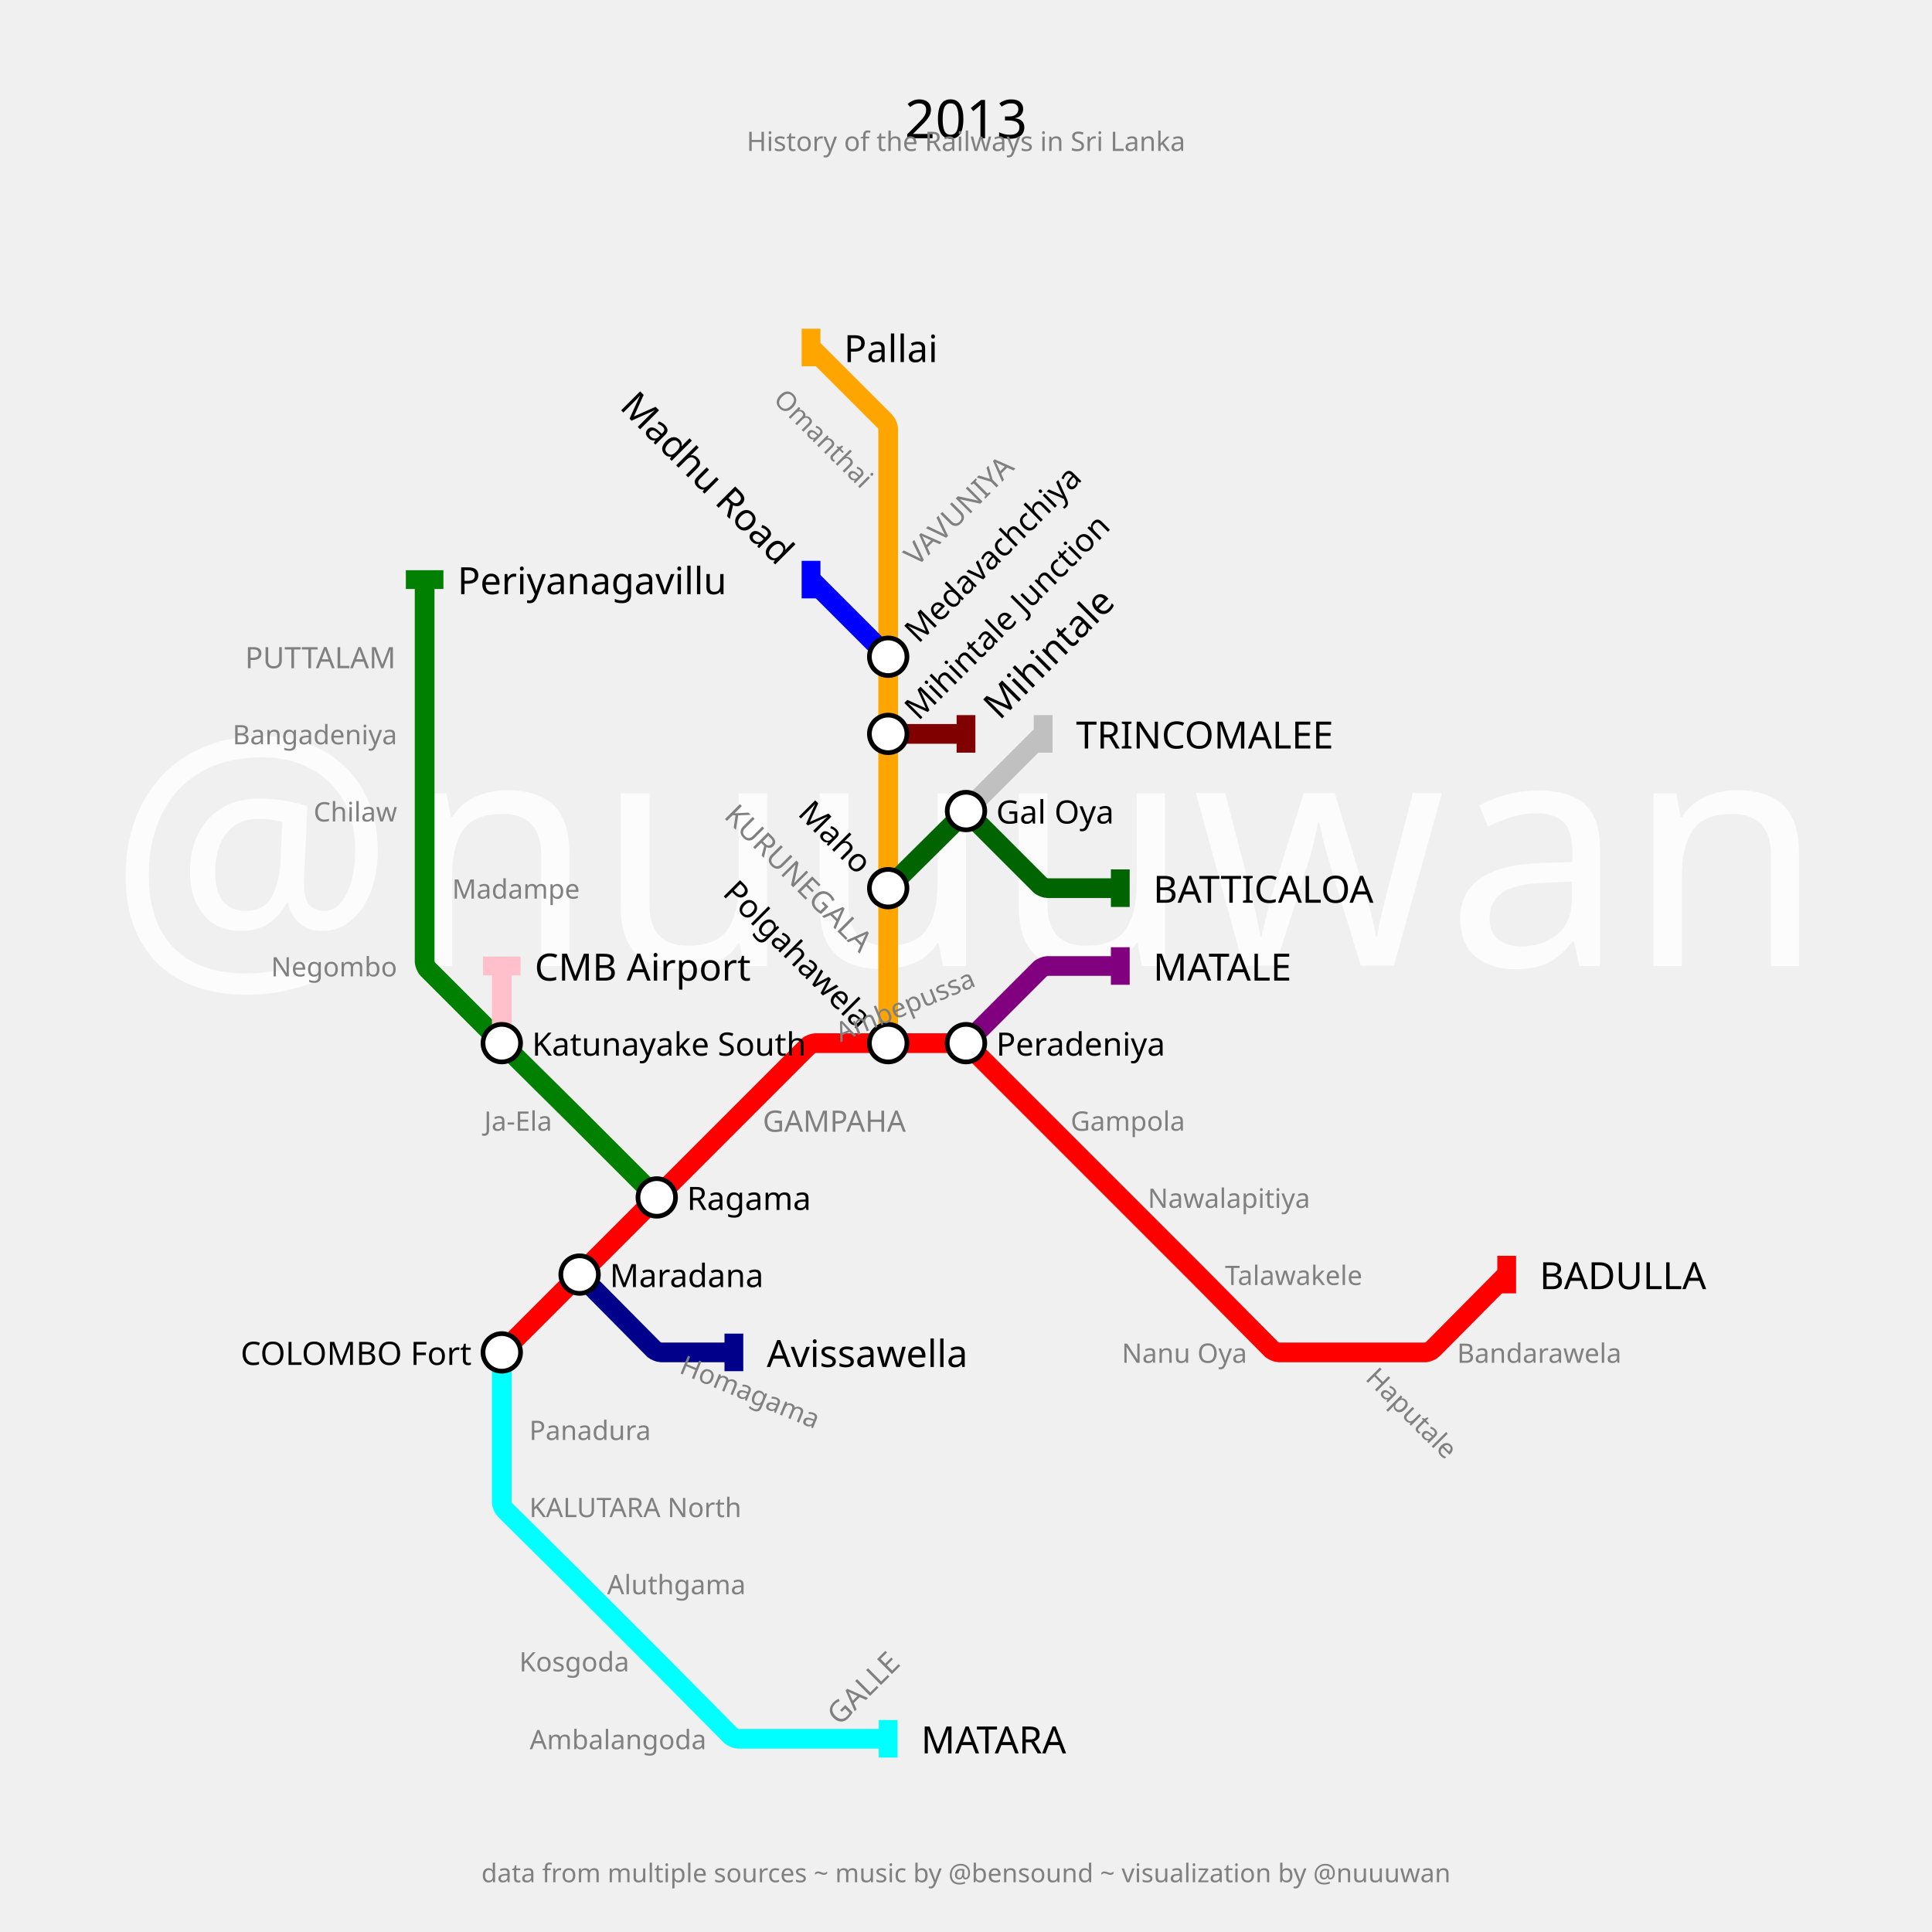
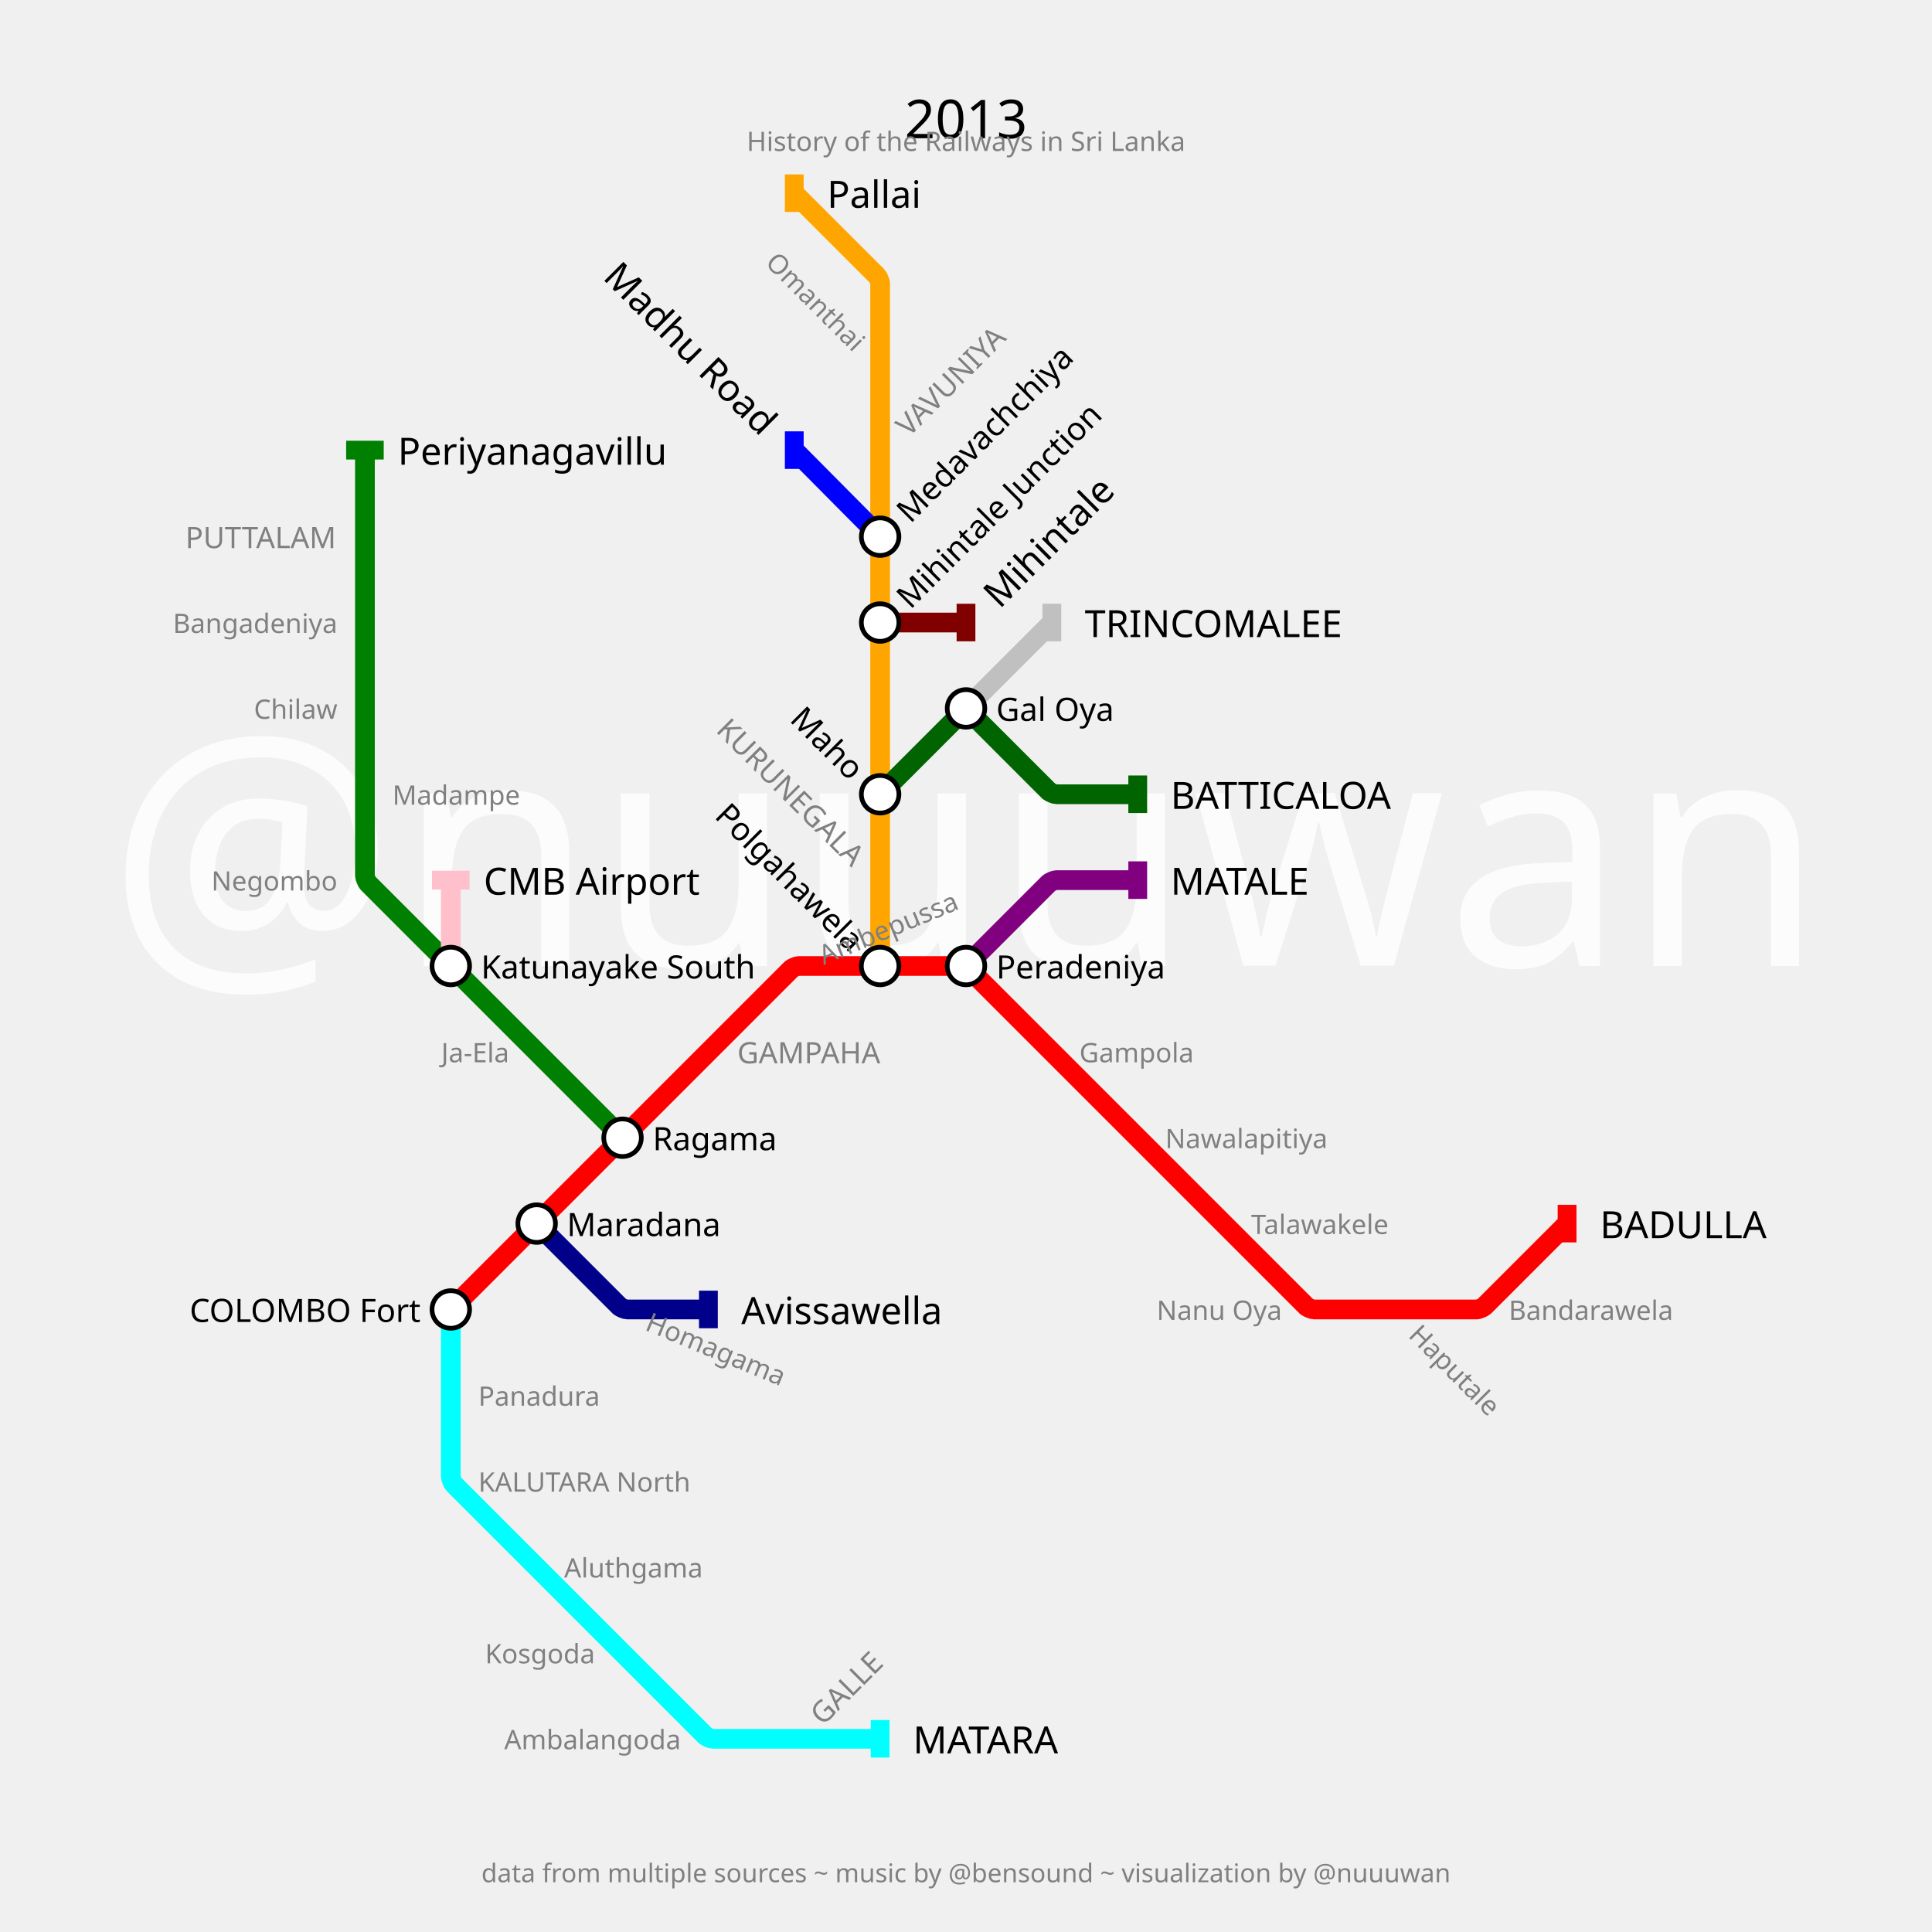
<svg xmlns="http://www.w3.org/2000/svg" width="2880" height="2880" padding="288">
  <text fill="#fcfcfc" stroke="none" font-size="480.0" font-family="p22" x="1440.0" y="1440.0" text-anchor="middle" dominant-baseline="center">@nuuuwan</text>
  <text fill="black" stroke="none" font-size="80" font-family="p22" x="1440.0" y="144.0" text-anchor="middle" dominant-baseline="hanging">2013</text>
  <text fill="gray" stroke="none" font-size="40" font-family="p22" x="1440.0" y="194.0" text-anchor="middle" dominant-baseline="hanging">History of the Railways in Sri Lanka</text>
  <text fill="gray" stroke="none" font-size="38.4" font-family="p22" x="1440.0" y="2776.0" text-anchor="middle" dominant-baseline="text-top">data from multiple sources ~ music by @bensound ~ visualization by @nuuuwan</text>
  <g>
-     <path fill="none" stroke-width="29.4" stroke-opacity="1" d="M 748.0,2016.0 L 864.0,1900.0 L 979.0,1785.0 L 1094.0,1670.0 L 1204.934,1559.066 C 1206.289,1557.711 1212.833,1555.0 1214.75,1555.0 L 1324.0,1555.0 L 1434.2,1555.0 C 1436.133,1555.0 1442.734,1557.734 1444.101,1559.101 L 1555.0,1670.0 L 1670.0,1785.0 L 1779.25,1894.25 C 1781.167,1896.167 1788.817,1903.85 1790.725,1905.775 L 1895.917,2011.881 C 1897.278,2013.254 1903.867,2016.0 1905.8,2016.0 L 2016.0,2016.0 L 2125.25,2016.0 C 2127.167,2016.0 2133.699,2013.278 2135.048,2011.917 L 2246.0,1900.0" stroke="red" />
-     <rect stroke="none" fill-opacity="1" x="2232" y="1872" width="28" height="56" fill="red" />
+     <path fill="none" stroke-width="29.4" stroke-opacity="1" d="M 672.0,1952.0 L 800.0,1824.0 L 928.0,1696.0 L 1056.0,1568.0 L 1179.475,1444.525 C 1180.983,1443.017 1188.267,1440.0 1190.4,1440.0 L 1312.0,1440.0 L 1433.6,1440.0 C 1435.733,1440.0 1443.017,1443.017 1444.525,1444.525 L 1568.0,1568.0 L 1696.0,1696.0 L 1824.0,1824.0 L 1947.475,1947.475 C 1948.983,1948.983 1956.267,1952.0 1958.4,1952.0 L 2080.0,1952.0 L 2201.6,1952.0 C 2203.733,1952.0 2211.017,1948.983 2212.525,1947.475 L 2336.0,1824.0" stroke="red" />
+     <rect stroke="none" fill-opacity="1" x="2322" y="1796" width="28" height="56" fill="red" />
  </g>
  <g>
-     <path fill="none" stroke-width="29.4" stroke-opacity="1" d="M 1440.0,1555.0 L 1550.934,1444.066 C 1552.289,1442.711 1558.833,1440.0 1560.75,1440.0 L 1670.0,1440.0" stroke="purple" />
-     <rect stroke="none" fill-opacity="1" x="1656" y="1412" width="28" height="56" fill="purple" />
+     <path fill="none" stroke-width="29.4" stroke-opacity="1" d="M 1440.0,1440.0 L 1563.475,1316.525 C 1564.983,1315.017 1572.267,1312.0 1574.4,1312.0 L 1696.0,1312.0" stroke="purple" />
+     <rect stroke="none" fill-opacity="1" x="1682" y="1284" width="28" height="56" fill="purple" />
  </g>
  <g>
-     <path fill="none" stroke-width="29.4" stroke-opacity="1" d="M 748.0,2016.0 L 748.0,2131.0 L 748.0,2240.25 C 748.0,2242.167 750.722,2248.699 752.083,2250.048 L 858.404,2355.452 C 860.269,2357.302 867.715,2364.715 869.572,2366.572 L 973.529,2470.529 C 975.352,2472.352 982.632,2479.663 984.448,2481.495 L 1089.952,2587.917 C 1091.301,2589.278 1097.833,2592.0 1099.75,2592.0 L 1209.0,2592.0 L 1324.0,2592.0" stroke="cyan" />
-     <rect stroke="none" fill-opacity="1" x="1310" y="2564" width="28" height="56" fill="cyan" />
+     <path fill="none" stroke-width="29.4" stroke-opacity="1" d="M 672.0,1952.0 L 672.0,2080.0 L 672.0,2201.6 C 672.0,2203.733 675.017,2211.017 676.525,2212.525 L 800.0,2336.0 L 928.0,2464.0 L 1051.475,2587.475 C 1052.983,2588.983 1060.267,2592.0 1062.4,2592.0 L 1184.0,2592.0 L 1312.0,2592.0" stroke="cyan" />
+     <rect stroke="none" fill-opacity="1" x="1298" y="2564" width="28" height="56" fill="cyan" />
  </g>
  <g>
-     <path fill="none" stroke-width="29.4" stroke-opacity="1" d="M 1324.0,1555.0 L 1324.0,1440.0 L 1324.0,1324.0 L 1324.0,1209.0 L 1324.0,1094.0 L 1324.0,979.0 L 1324.0,864.0 L 1324.0,748.0 L 1324.0,638.75 C 1324.0,636.833 1321.289,630.289 1319.934,628.934 L 1209.0,518.0" stroke="orange" />
-     <rect stroke="none" fill-opacity="1" x="1195" y="490" width="28" height="56" fill="orange" />
+     <path fill="none" stroke-width="29.4" stroke-opacity="1" d="M 1312.0,1440.0 L 1312.0,1312.0 L 1312.0,1184.0 L 1312.0,1056.0 L 1312.0,928.0 L 1312.0,800.0 L 1312.0,671.0 L 1312.0,544.0 L 1312.0,422.4 C 1312.0,420.267 1308.983,412.983 1307.475,411.475 L 1184.0,288.0" stroke="orange" />
+     <rect stroke="none" fill-opacity="1" x="1170" y="260" width="28" height="56" fill="orange" />
  </g>
  <g>
-     <path fill="none" stroke-width="29.4" stroke-opacity="1" d="M 864.0,1900.0 L 974.952,2011.917 C 976.301,2013.278 982.833,2016.0 984.75,2016.0 L 1094.0,2016.0" stroke="darkblue" />
-     <rect stroke="none" fill-opacity="1" x="1080" y="1988" width="28" height="56" fill="darkblue" />
+     <path fill="none" stroke-width="29.4" stroke-opacity="1" d="M 800.0,1824.0 L 923.475,1947.475 C 924.983,1948.983 932.267,1952.0 934.4,1952.0 L 1056.0,1952.0" stroke="darkblue" />
+     <rect stroke="none" fill-opacity="1" x="1042" y="1924" width="28" height="56" fill="darkblue" />
  </g>
  <g>
-     <path fill="none" stroke-width="29.4" stroke-opacity="1" d="M 979.0,1785.0 L 869.75,1675.75 C 867.833,1673.833 860.15,1666.183 858.225,1664.275 L 753.511,1560.464 C 751.674,1558.642 744.342,1551.342 742.512,1549.512 L 637.101,1444.101 C 635.734,1442.734 633.0,1436.133 633.0,1434.2 L 633.0,1324.0 L 633.0,1209.0 L 633.0,1094.0 L 633.0,979.0 L 633.0,864.0" stroke="green" />
-     <rect stroke="none" fill-opacity="1" x="605" y="850" width="56" height="28" fill="green" />
+     <path fill="none" stroke-width="29.4" stroke-opacity="1" d="M 928.0,1696.0 L 800.0,1568.0 L 672.0,1440.0 L 548.525,1316.525 C 547.017,1315.017 544.0,1307.733 544.0,1305.6 L 544.0,1184.0 L 544.0,1056.0 L 544.0,928.0 L 544.0,800.0 L 544.0,671.0" stroke="green" />
+     <rect stroke="none" fill-opacity="1" x="516" y="657" width="56" height="28" fill="green" />
  </g>
  <g>
-     <path fill="none" stroke-width="29.4" stroke-opacity="1" d="M 1324.0,1324.0 L 1434.225,1214.725 C 1436.15,1212.817 1443.833,1212.833 1445.75,1214.75 L 1550.934,1319.934 C 1552.289,1321.289 1558.833,1324.0 1560.75,1324.0 L 1670.0,1324.0" stroke="darkgreen" />
-     <rect stroke="none" fill-opacity="1" x="1656" y="1296" width="28" height="56" fill="darkgreen" />
+     <path fill="none" stroke-width="29.4" stroke-opacity="1" d="M 1312.0,1184.0 L 1433.6,1062.4 C 1435.733,1060.267 1444.267,1060.267 1446.4,1062.4 L 1563.475,1179.475 C 1564.983,1180.983 1572.267,1184.0 1574.4,1184.0 L 1696.0,1184.0" stroke="darkgreen" />
+     <rect stroke="none" fill-opacity="1" x="1682" y="1156" width="28" height="56" fill="darkgreen" />
  </g>
  <g>
-     <path fill="none" stroke-width="29.4" stroke-opacity="1" d="M 1440.0,1209.0 L 1555.0,1094.0" stroke="silver" />
-     <rect stroke="none" fill-opacity="1" x="1541" y="1066" width="28" height="56" fill="silver" />
+     <path fill="none" stroke-width="29.4" stroke-opacity="1" d="M 1440.0,1056.0 L 1568.0,928.0" stroke="silver" />
+     <rect stroke="none" fill-opacity="1" x="1554" y="900" width="28" height="56" fill="silver" />
  </g>
  <g>
-     <path fill="none" stroke-width="29.4" stroke-opacity="1" d="M 748.0,1555.0 L 748.0,1440.0" stroke="pink" />
-     <rect stroke="none" fill-opacity="1" x="720" y="1426" width="56" height="28" fill="pink" />
+     <path fill="none" stroke-width="29.4" stroke-opacity="1" d="M 672.0,1440.0 L 672.0,1312.0" stroke="pink" />
+     <rect stroke="none" fill-opacity="1" x="644" y="1298" width="56" height="28" fill="pink" />
  </g>
  <g>
-     <path fill="none" stroke-width="29.4" stroke-opacity="1" d="M 1324.0,1094.0 L 1440.0,1094.0" stroke="maroon" />
-     <rect stroke="none" fill-opacity="1" x="1426" y="1066" width="28" height="56" fill="maroon" />
+     <path fill="none" stroke-width="29.4" stroke-opacity="1" d="M 1312.0,928.0 L 1440.0,928.0" stroke="maroon" />
+     <rect stroke="none" fill-opacity="1" x="1426" y="900" width="28" height="56" fill="maroon" />
  </g>
  <g>
-     <path fill="none" stroke-width="29.4" stroke-opacity="1" d="M 1324.0,979.0 L 1209.0,864.0" stroke="blue" />
-     <rect stroke="none" fill-opacity="1" x="1195" y="836" width="28" height="56" fill="blue" />
+     <path fill="none" stroke-width="29.4" stroke-opacity="1" d="M 1312.0,800.0 L 1184.0,671.0" stroke="blue" />
+     <rect stroke="none" fill-opacity="1" x="1170" y="643" width="28" height="56" fill="blue" />
  </g>
  <g>
-     <text fill="black" stroke="none" font-size="56.0" font-family="p22" font-weight="100" text-anchor="start" dominant-baseline="central" x="2295.0" y="1900" transform="translate(2246,1900) rotate(0) translate(-2246,-1900)">BADULLA</text>
+     <text fill="black" stroke="none" font-size="56.0" font-family="p22" font-weight="100" text-anchor="start" dominant-baseline="central" x="2385.0" y="1824" transform="translate(2336,1824) rotate(0) translate(-2336,-1824)">BADULLA</text>
  </g>
  <g>
-     <text fill="black" stroke="none" font-size="56.0" font-family="p22" font-weight="100" text-anchor="start" dominant-baseline="central" x="1719.0" y="1440" transform="translate(1670,1440) rotate(0) translate(-1670,-1440)">MATALE</text>
+     <text fill="black" stroke="none" font-size="56.0" font-family="p22" font-weight="100" text-anchor="start" dominant-baseline="central" x="1745.0" y="1312" transform="translate(1696,1312) rotate(0) translate(-1696,-1312)">MATALE</text>
  </g>
  <g>
-     <text fill="black" stroke="none" font-size="56.0" font-family="p22" font-weight="100" text-anchor="start" dominant-baseline="central" x="1373.0" y="2592" transform="translate(1324,2592) rotate(0) translate(-1324,-2592)">MATARA</text>
+     <text fill="black" stroke="none" font-size="56.0" font-family="p22" font-weight="100" text-anchor="start" dominant-baseline="central" x="1361.0" y="2592" transform="translate(1312,2592) rotate(0) translate(-1312,-2592)">MATARA</text>
  </g>
  <g>
-     <text fill="black" stroke="none" font-size="56.0" font-family="p22" font-weight="100" text-anchor="start" dominant-baseline="central" x="1258.0" y="518" transform="translate(1209,518) rotate(0) translate(-1209,-518)">Pallai</text>
+     <text fill="black" stroke="none" font-size="56.0" font-family="p22" font-weight="100" text-anchor="start" dominant-baseline="central" x="1233.0" y="288" transform="translate(1184,288) rotate(0) translate(-1184,-288)">Pallai</text>
  </g>
  <g>
-     <text fill="black" stroke="none" font-size="56.0" font-family="p22" font-weight="100" text-anchor="start" dominant-baseline="central" x="1143.0" y="2016" transform="translate(1094,2016) rotate(0) translate(-1094,-2016)">Avissawella</text>
+     <text fill="black" stroke="none" font-size="56.0" font-family="p22" font-weight="100" text-anchor="start" dominant-baseline="central" x="1105.0" y="1952" transform="translate(1056,1952) rotate(0) translate(-1056,-1952)">Avissawella</text>
  </g>
  <g>
-     <text fill="black" stroke="none" font-size="56.0" font-family="p22" font-weight="100" text-anchor="start" dominant-baseline="central" x="682.0" y="864" transform="translate(633,864) rotate(0) translate(-633,-864)">Periyanagavillu</text>
+     <text fill="black" stroke="none" font-size="56.0" font-family="p22" font-weight="100" text-anchor="start" dominant-baseline="central" x="593.0" y="671" transform="translate(544,671) rotate(0) translate(-544,-671)">Periyanagavillu</text>
  </g>
  <g>
-     <text fill="black" stroke="none" font-size="56.0" font-family="p22" font-weight="100" text-anchor="start" dominant-baseline="central" x="1719.0" y="1324" transform="translate(1670,1324) rotate(0) translate(-1670,-1324)">BATTICALOA</text>
+     <text fill="black" stroke="none" font-size="56.0" font-family="p22" font-weight="100" text-anchor="start" dominant-baseline="central" x="1745.0" y="1184" transform="translate(1696,1184) rotate(0) translate(-1696,-1184)">BATTICALOA</text>
  </g>
  <g>
-     <text fill="black" stroke="none" font-size="56.0" font-family="p22" font-weight="100" text-anchor="start" dominant-baseline="central" x="1604.0" y="1094" transform="translate(1555,1094) rotate(0) translate(-1555,-1094)">TRINCOMALEE</text>
+     <text fill="black" stroke="none" font-size="56.0" font-family="p22" font-weight="100" text-anchor="start" dominant-baseline="central" x="1617.0" y="928" transform="translate(1568,928) rotate(0) translate(-1568,-928)">TRINCOMALEE</text>
  </g>
  <g>
-     <text fill="black" stroke="none" font-size="56.0" font-family="p22" font-weight="100" text-anchor="start" dominant-baseline="central" x="797.0" y="1440" transform="translate(748,1440) rotate(0) translate(-748,-1440)">CMB Airport</text>
+     <text fill="black" stroke="none" font-size="56.0" font-family="p22" font-weight="100" text-anchor="start" dominant-baseline="central" x="721.0" y="1312" transform="translate(672,1312) rotate(0) translate(-672,-1312)">CMB Airport</text>
  </g>
  <g>
-     <text fill="black" stroke="none" font-size="56.0" font-family="p22" font-weight="100" text-anchor="start" dominant-baseline="central" x="1489.0" y="1094" transform="translate(1440,1094) rotate(-45) translate(-1440,-1094)">Mihintale</text>
+     <text fill="black" stroke="none" font-size="56.0" font-family="p22" font-weight="100" text-anchor="start" dominant-baseline="central" x="1489.0" y="928" transform="translate(1440,928) rotate(-45) translate(-1440,-928)">Mihintale</text>
  </g>
  <g>
-     <text fill="black" stroke="none" font-size="56.0" font-family="p22" font-weight="100" text-anchor="end" dominant-baseline="central" x="1160.0" y="864" transform="translate(1209,864) rotate(45) translate(-1209,-864)">Madhu Road</text>
+     <text fill="black" stroke="none" font-size="56.0" font-family="p22" font-weight="100" text-anchor="end" dominant-baseline="central" x="1135.0" y="671" transform="translate(1184,671) rotate(45) translate(-1184,-671)">Madhu Road</text>
  </g>
  <g>
-     <circle r="28" fill="white" stroke="black" stroke-width="7.0" cx="748" cy="2016" />
-     <text fill="black" stroke="none" font-size="48.0" font-family="p22" font-weight="100" text-anchor="end" dominant-baseline="central" x="703.0" y="2016" transform="translate(748,2016) rotate(0) translate(-748,-2016)">COLOMBO Fort</text>
+     <circle r="28" fill="white" stroke="black" stroke-width="7.0" cx="672" cy="1952" />
+     <text fill="black" stroke="none" font-size="48.0" font-family="p22" font-weight="100" text-anchor="end" dominant-baseline="central" x="627.0" y="1952" transform="translate(672,1952) rotate(0) translate(-672,-1952)">COLOMBO Fort</text>
  </g>
  <g>
-     <circle r="28" fill="white" stroke="black" stroke-width="7.0" cx="864" cy="1900" />
-     <text fill="black" stroke="none" font-size="48.0" font-family="p22" font-weight="100" text-anchor="start" dominant-baseline="central" x="909.0" y="1900" transform="translate(864,1900) rotate(0) translate(-864,-1900)">Maradana</text>
+     <circle r="28" fill="white" stroke="black" stroke-width="7.0" cx="800" cy="1824" />
+     <text fill="black" stroke="none" font-size="48.0" font-family="p22" font-weight="100" text-anchor="start" dominant-baseline="central" x="845.0" y="1824" transform="translate(800,1824) rotate(0) translate(-800,-1824)">Maradana</text>
  </g>
  <g>
-     <circle r="28" fill="white" stroke="black" stroke-width="7.0" cx="979" cy="1785" />
-     <text fill="black" stroke="none" font-size="48.0" font-family="p22" font-weight="100" text-anchor="start" dominant-baseline="central" x="1024.0" y="1785" transform="translate(979,1785) rotate(0) translate(-979,-1785)">Ragama</text>
+     <circle r="28" fill="white" stroke="black" stroke-width="7.0" cx="928" cy="1696" />
+     <text fill="black" stroke="none" font-size="48.0" font-family="p22" font-weight="100" text-anchor="start" dominant-baseline="central" x="973.0" y="1696" transform="translate(928,1696) rotate(0) translate(-928,-1696)">Ragama</text>
  </g>
  <g>
-     <circle r="28" fill="white" stroke="black" stroke-width="7.0" cx="1324" cy="1555" />
-     <text fill="black" stroke="none" font-size="48.0" font-family="p22" font-weight="100" text-anchor="end" dominant-baseline="central" x="1279.0" y="1555" transform="translate(1324,1555) rotate(45) translate(-1324,-1555)">Polgahawela</text>
+     <circle r="28" fill="white" stroke="black" stroke-width="7.0" cx="1312" cy="1440" />
+     <text fill="black" stroke="none" font-size="48.0" font-family="p22" font-weight="100" text-anchor="end" dominant-baseline="central" x="1267.0" y="1440" transform="translate(1312,1440) rotate(45) translate(-1312,-1440)">Polgahawela</text>
  </g>
  <g>
-     <circle r="28" fill="white" stroke="black" stroke-width="7.0" cx="1440" cy="1555" />
-     <text fill="black" stroke="none" font-size="48.0" font-family="p22" font-weight="100" text-anchor="start" dominant-baseline="central" x="1485.0" y="1555" transform="translate(1440,1555) rotate(0) translate(-1440,-1555)">Peradeniya</text>
+     <circle r="28" fill="white" stroke="black" stroke-width="7.0" cx="1440" cy="1440" />
+     <text fill="black" stroke="none" font-size="48.0" font-family="p22" font-weight="100" text-anchor="start" dominant-baseline="central" x="1485.0" y="1440" transform="translate(1440,1440) rotate(0) translate(-1440,-1440)">Peradeniya</text>
  </g>
  <g>
-     <circle r="28" fill="white" stroke="black" stroke-width="7.0" cx="1324" cy="1324" />
-     <text fill="black" stroke="none" font-size="48.0" font-family="p22" font-weight="100" text-anchor="end" dominant-baseline="central" x="1279.0" y="1324" transform="translate(1324,1324) rotate(45) translate(-1324,-1324)">Maho</text>
+     <circle r="28" fill="white" stroke="black" stroke-width="7.0" cx="1312" cy="1184" />
+     <text fill="black" stroke="none" font-size="48.0" font-family="p22" font-weight="100" text-anchor="end" dominant-baseline="central" x="1267.0" y="1184" transform="translate(1312,1184) rotate(45) translate(-1312,-1184)">Maho</text>
  </g>
  <g>
-     <circle r="28" fill="white" stroke="black" stroke-width="7.0" cx="1324" cy="1094" />
-     <text fill="black" stroke="none" font-size="48.0" font-family="p22" font-weight="100" text-anchor="start" dominant-baseline="central" x="1369.0" y="1094" transform="translate(1324,1094) rotate(-45) translate(-1324,-1094)">Mihintale Junction</text>
+     <circle r="28" fill="white" stroke="black" stroke-width="7.0" cx="1312" cy="928" />
+     <text fill="black" stroke="none" font-size="48.0" font-family="p22" font-weight="100" text-anchor="start" dominant-baseline="central" x="1357.0" y="928" transform="translate(1312,928) rotate(-45) translate(-1312,-928)">Mihintale Junction</text>
  </g>
  <g>
-     <circle r="28" fill="white" stroke="black" stroke-width="7.0" cx="1324" cy="979" />
-     <text fill="black" stroke="none" font-size="48.0" font-family="p22" font-weight="100" text-anchor="start" dominant-baseline="central" x="1369.0" y="979" transform="translate(1324,979) rotate(-45) translate(-1324,-979)">Medavachchiya</text>
+     <circle r="28" fill="white" stroke="black" stroke-width="7.0" cx="1312" cy="800" />
+     <text fill="black" stroke="none" font-size="48.0" font-family="p22" font-weight="100" text-anchor="start" dominant-baseline="central" x="1357.0" y="800" transform="translate(1312,800) rotate(-45) translate(-1312,-800)">Medavachchiya</text>
  </g>
  <g>
-     <circle r="28" fill="white" stroke="black" stroke-width="7.0" cx="748" cy="1555" />
-     <text fill="black" stroke="none" font-size="48.0" font-family="p22" font-weight="100" text-anchor="start" dominant-baseline="central" x="793.0" y="1555" transform="translate(748,1555) rotate(0) translate(-748,-1555)">Katunayake South</text>
+     <circle r="28" fill="white" stroke="black" stroke-width="7.0" cx="672" cy="1440" />
+     <text fill="black" stroke="none" font-size="48.0" font-family="p22" font-weight="100" text-anchor="start" dominant-baseline="central" x="717.0" y="1440" transform="translate(672,1440) rotate(0) translate(-672,-1440)">Katunayake South</text>
  </g>
  <g>
-     <circle r="28" fill="white" stroke="black" stroke-width="7.0" cx="1440" cy="1209" />
-     <text fill="black" stroke="none" font-size="48.0" font-family="p22" font-weight="100" text-anchor="start" dominant-baseline="central" x="1485.0" y="1209" transform="translate(1440,1209) rotate(0) translate(-1440,-1209)">Gal Oya</text>
+     <circle r="28" fill="white" stroke="black" stroke-width="7.0" cx="1440" cy="1056" />
+     <text fill="black" stroke="none" font-size="48.0" font-family="p22" font-weight="100" text-anchor="start" dominant-baseline="central" x="1485.0" y="1056" transform="translate(1440,1056) rotate(0) translate(-1440,-1056)">Gal Oya</text>
  </g>
  <g>
-     <text fill="gray" stroke="none" font-size="44.0" font-family="p22" font-weight="100" text-anchor="start" dominant-baseline="central" x="1137.0" y="1670" transform="translate(1094,1670) rotate(0) translate(-1094,-1670)">GAMPAHA</text>
+     <text fill="gray" stroke="none" font-size="44.0" font-family="p22" font-weight="100" text-anchor="start" dominant-baseline="central" x="1099.0" y="1568" transform="translate(1056,1568) rotate(0) translate(-1056,-1568)">GAMPAHA</text>
  </g>
  <g />
  <g>
-     <text fill="gray" stroke="none" font-size="44.0" font-family="p22" font-weight="100" text-anchor="start" dominant-baseline="central" x="1252.0" y="2592" transform="translate(1209,2592) rotate(-45) translate(-1209,-2592)">GALLE</text>
+     <text fill="gray" stroke="none" font-size="44.0" font-family="p22" font-weight="100" text-anchor="start" dominant-baseline="central" x="1227.0" y="2592" transform="translate(1184,2592) rotate(-45) translate(-1184,-2592)">GALLE</text>
  </g>
  <g>
-     <text fill="gray" stroke="none" font-size="44.0" font-family="p22" font-weight="100" text-anchor="end" dominant-baseline="central" x="1281.0" y="1440" transform="translate(1324,1440) rotate(45) translate(-1324,-1440)">KURUNEGALA</text>
+     <text fill="gray" stroke="none" font-size="44.0" font-family="p22" font-weight="100" text-anchor="end" dominant-baseline="central" x="1269.0" y="1312" transform="translate(1312,1312) rotate(45) translate(-1312,-1312)">KURUNEGALA</text>
  </g>
  <g />
  <g>
-     <text fill="gray" stroke="none" font-size="44.0" font-family="p22" font-weight="100" text-anchor="start" dominant-baseline="central" x="1367.0" y="864" transform="translate(1324,864) rotate(-45) translate(-1324,-864)">VAVUNIYA</text>
+     <text fill="gray" stroke="none" font-size="44.0" font-family="p22" font-weight="100" text-anchor="start" dominant-baseline="central" x="1355.0" y="671" transform="translate(1312,671) rotate(-45) translate(-1312,-671)">VAVUNIYA</text>
  </g>
  <g />
  <g>
-     <text fill="gray" stroke="none" font-size="44.0" font-family="p22" font-weight="100" text-anchor="end" dominant-baseline="central" x="590.0" y="979" transform="translate(633,979) rotate(0) translate(-633,-979)">PUTTALAM</text>
+     <text fill="gray" stroke="none" font-size="44.0" font-family="p22" font-weight="100" text-anchor="end" dominant-baseline="central" x="501.0" y="800" transform="translate(544,800) rotate(0) translate(-544,-800)">PUTTALAM</text>
  </g>
  <g />
  <g>
-     <text fill="gray" stroke="none" font-size="40" font-family="p22" font-weight="100" text-anchor="start" dominant-baseline="central" x="1250.0" y="1555" transform="translate(1209,1555) rotate(-22.5) translate(-1209,-1555)">Ambepussa</text>
+     <text fill="gray" stroke="none" font-size="40" font-family="p22" font-weight="100" text-anchor="start" dominant-baseline="central" x="1225.0" y="1440" transform="translate(1184,1440) rotate(-22.5) translate(-1184,-1440)">Ambepussa</text>
  </g>
  <g>
-     <text fill="gray" stroke="none" font-size="40" font-family="p22" font-weight="100" text-anchor="start" dominant-baseline="central" x="1596.0" y="1670" transform="translate(1555,1670) rotate(0) translate(-1555,-1670)">Gampola</text>
+     <text fill="gray" stroke="none" font-size="40" font-family="p22" font-weight="100" text-anchor="start" dominant-baseline="central" x="1609.0" y="1568" transform="translate(1568,1568) rotate(0) translate(-1568,-1568)">Gampola</text>
  </g>
  <g>
-     <text fill="gray" stroke="none" font-size="40" font-family="p22" font-weight="100" text-anchor="start" dominant-baseline="central" x="1711.0" y="1785" transform="translate(1670,1785) rotate(0) translate(-1670,-1785)">Nawalapitiya</text>
+     <text fill="gray" stroke="none" font-size="40" font-family="p22" font-weight="100" text-anchor="start" dominant-baseline="central" x="1737.0" y="1696" transform="translate(1696,1696) rotate(0) translate(-1696,-1696)">Nawalapitiya</text>
  </g>
  <g>
-     <text fill="gray" stroke="none" font-size="40" font-family="p22" font-weight="100" text-anchor="start" dominant-baseline="central" x="1826.0" y="1900" transform="translate(1785,1900) rotate(0) translate(-1785,-1900)">Talawakele</text>
+     <text fill="gray" stroke="none" font-size="40" font-family="p22" font-weight="100" text-anchor="start" dominant-baseline="central" x="1865.0" y="1824" transform="translate(1824,1824) rotate(0) translate(-1824,-1824)">Talawakele</text>
  </g>
  <g>
-     <text fill="gray" stroke="none" font-size="40" font-family="p22" font-weight="100" text-anchor="end" dominant-baseline="central" x="1859.0" y="2016" transform="translate(1900,2016) rotate(0) translate(-1900,-2016)">Nanu Oya</text>
+     <text fill="gray" stroke="none" font-size="40" font-family="p22" font-weight="100" text-anchor="end" dominant-baseline="central" x="1911.0" y="1952" transform="translate(1952,1952) rotate(0) translate(-1952,-1952)">Nanu Oya</text>
  </g>
  <g>
-     <text fill="gray" stroke="none" font-size="40" font-family="p22" font-weight="100" text-anchor="start" dominant-baseline="central" x="2057.0" y="2016" transform="translate(2016,2016) rotate(-315) translate(-2016,-2016)">Haputale</text>
+     <text fill="gray" stroke="none" font-size="40" font-family="p22" font-weight="100" text-anchor="start" dominant-baseline="central" x="2121.0" y="1952" transform="translate(2080,1952) rotate(-315) translate(-2080,-1952)">Haputale</text>
  </g>
  <g>
-     <text fill="gray" stroke="none" font-size="40" font-family="p22" font-weight="100" text-anchor="start" dominant-baseline="central" x="2172.0" y="2016" transform="translate(2131,2016) rotate(0) translate(-2131,-2016)">Bandarawela</text>
+     <text fill="gray" stroke="none" font-size="40" font-family="p22" font-weight="100" text-anchor="start" dominant-baseline="central" x="2249.0" y="1952" transform="translate(2208,1952) rotate(0) translate(-2208,-1952)">Bandarawela</text>
  </g>
  <g>
-     <text fill="gray" stroke="none" font-size="40" font-family="p22" font-weight="100" text-anchor="start" dominant-baseline="central" x="789.0" y="2131" transform="translate(748,2131) rotate(0) translate(-748,-2131)">Panadura</text>
+     <text fill="gray" stroke="none" font-size="40" font-family="p22" font-weight="100" text-anchor="start" dominant-baseline="central" x="713.0" y="2080" transform="translate(672,2080) rotate(0) translate(-672,-2080)">Panadura</text>
  </g>
  <g>
-     <text fill="gray" stroke="none" font-size="40" font-family="p22" font-weight="100" text-anchor="start" dominant-baseline="central" x="789.0" y="2246" transform="translate(748,2246) rotate(0) translate(-748,-2246)">KALUTARA North</text>
+     <text fill="gray" stroke="none" font-size="40" font-family="p22" font-weight="100" text-anchor="start" dominant-baseline="central" x="713.0" y="2208" transform="translate(672,2208) rotate(0) translate(-672,-2208)">KALUTARA North</text>
  </g>
  <g>
-     <text fill="gray" stroke="none" font-size="40" font-family="p22" font-weight="100" text-anchor="start" dominant-baseline="central" x="905.0" y="2361" transform="translate(864,2361) rotate(0) translate(-864,-2361)">Aluthgama</text>
+     <text fill="gray" stroke="none" font-size="40" font-family="p22" font-weight="100" text-anchor="start" dominant-baseline="central" x="841.0" y="2336" transform="translate(800,2336) rotate(0) translate(-800,-2336)">Aluthgama</text>
  </g>
  <g>
-     <text fill="gray" stroke="none" font-size="40" font-family="p22" font-weight="100" text-anchor="end" dominant-baseline="central" x="938.0" y="2476" transform="translate(979,2476) rotate(0) translate(-979,-2476)">Kosgoda</text>
+     <text fill="gray" stroke="none" font-size="40" font-family="p22" font-weight="100" text-anchor="end" dominant-baseline="central" x="887.0" y="2464" transform="translate(928,2464) rotate(0) translate(-928,-2464)">Kosgoda</text>
  </g>
  <g>
-     <text fill="gray" stroke="none" font-size="40" font-family="p22" font-weight="100" text-anchor="end" dominant-baseline="central" x="1053.0" y="2592" transform="translate(1094,2592) rotate(0) translate(-1094,-2592)">Ambalangoda</text>
+     <text fill="gray" stroke="none" font-size="40" font-family="p22" font-weight="100" text-anchor="end" dominant-baseline="central" x="1015.0" y="2592" transform="translate(1056,2592) rotate(0) translate(-1056,-2592)">Ambalangoda</text>
  </g>
  <g>
-     <text fill="gray" stroke="none" font-size="40" font-family="p22" font-weight="100" text-anchor="end" dominant-baseline="central" x="1283.0" y="748" transform="translate(1324,748) rotate(45) translate(-1324,-748)">Omanthai</text>
+     <text fill="gray" stroke="none" font-size="40" font-family="p22" font-weight="100" text-anchor="end" dominant-baseline="central" x="1271.0" y="544" transform="translate(1312,544) rotate(45) translate(-1312,-544)">Omanthai</text>
  </g>
  <g>
-     <text fill="gray" stroke="none" font-size="40" font-family="p22" font-weight="100" text-anchor="start" dominant-baseline="central" x="1020.0" y="2016" transform="translate(979,2016) rotate(-337.5) translate(-979,-2016)">Homagama</text>
+     <text fill="gray" stroke="none" font-size="40" font-family="p22" font-weight="100" text-anchor="start" dominant-baseline="central" x="969.0" y="1952" transform="translate(928,1952) rotate(-337.5) translate(-928,-1952)">Homagama</text>
  </g>
  <g>
-     <text fill="gray" stroke="none" font-size="40" font-family="p22" font-weight="100" text-anchor="end" dominant-baseline="central" x="823.0" y="1670" transform="translate(864,1670) rotate(0) translate(-864,-1670)">Ja-Ela</text>
+     <text fill="gray" stroke="none" font-size="40" font-family="p22" font-weight="100" text-anchor="end" dominant-baseline="central" x="759.0" y="1568" transform="translate(800,1568) rotate(0) translate(-800,-1568)">Ja-Ela</text>
  </g>
  <g>
-     <text fill="gray" stroke="none" font-size="40" font-family="p22" font-weight="100" text-anchor="end" dominant-baseline="central" x="592.0" y="1440" transform="translate(633,1440) rotate(0) translate(-633,-1440)">Negombo</text>
+     <text fill="gray" stroke="none" font-size="40" font-family="p22" font-weight="100" text-anchor="end" dominant-baseline="central" x="503.0" y="1312" transform="translate(544,1312) rotate(0) translate(-544,-1312)">Negombo</text>
  </g>
  <g>
-     <text fill="gray" stroke="none" font-size="40" font-family="p22" font-weight="100" text-anchor="start" dominant-baseline="central" x="674.0" y="1324" transform="translate(633,1324) rotate(0) translate(-633,-1324)">Madampe</text>
+     <text fill="gray" stroke="none" font-size="40" font-family="p22" font-weight="100" text-anchor="start" dominant-baseline="central" x="585.0" y="1184" transform="translate(544,1184) rotate(0) translate(-544,-1184)">Madampe</text>
  </g>
  <g>
-     <text fill="gray" stroke="none" font-size="40" font-family="p22" font-weight="100" text-anchor="end" dominant-baseline="central" x="592.0" y="1209" transform="translate(633,1209) rotate(0) translate(-633,-1209)">Chilaw</text>
+     <text fill="gray" stroke="none" font-size="40" font-family="p22" font-weight="100" text-anchor="end" dominant-baseline="central" x="503.0" y="1056" transform="translate(544,1056) rotate(0) translate(-544,-1056)">Chilaw</text>
  </g>
  <g>
-     <text fill="gray" stroke="none" font-size="40" font-family="p22" font-weight="100" text-anchor="end" dominant-baseline="central" x="592.0" y="1094" transform="translate(633,1094) rotate(0) translate(-633,-1094)">Bangadeniya</text>
+     <text fill="gray" stroke="none" font-size="40" font-family="p22" font-weight="100" text-anchor="end" dominant-baseline="central" x="503.0" y="928" transform="translate(544,928) rotate(0) translate(-544,-928)">Bangadeniya</text>
  </g>
</svg>
